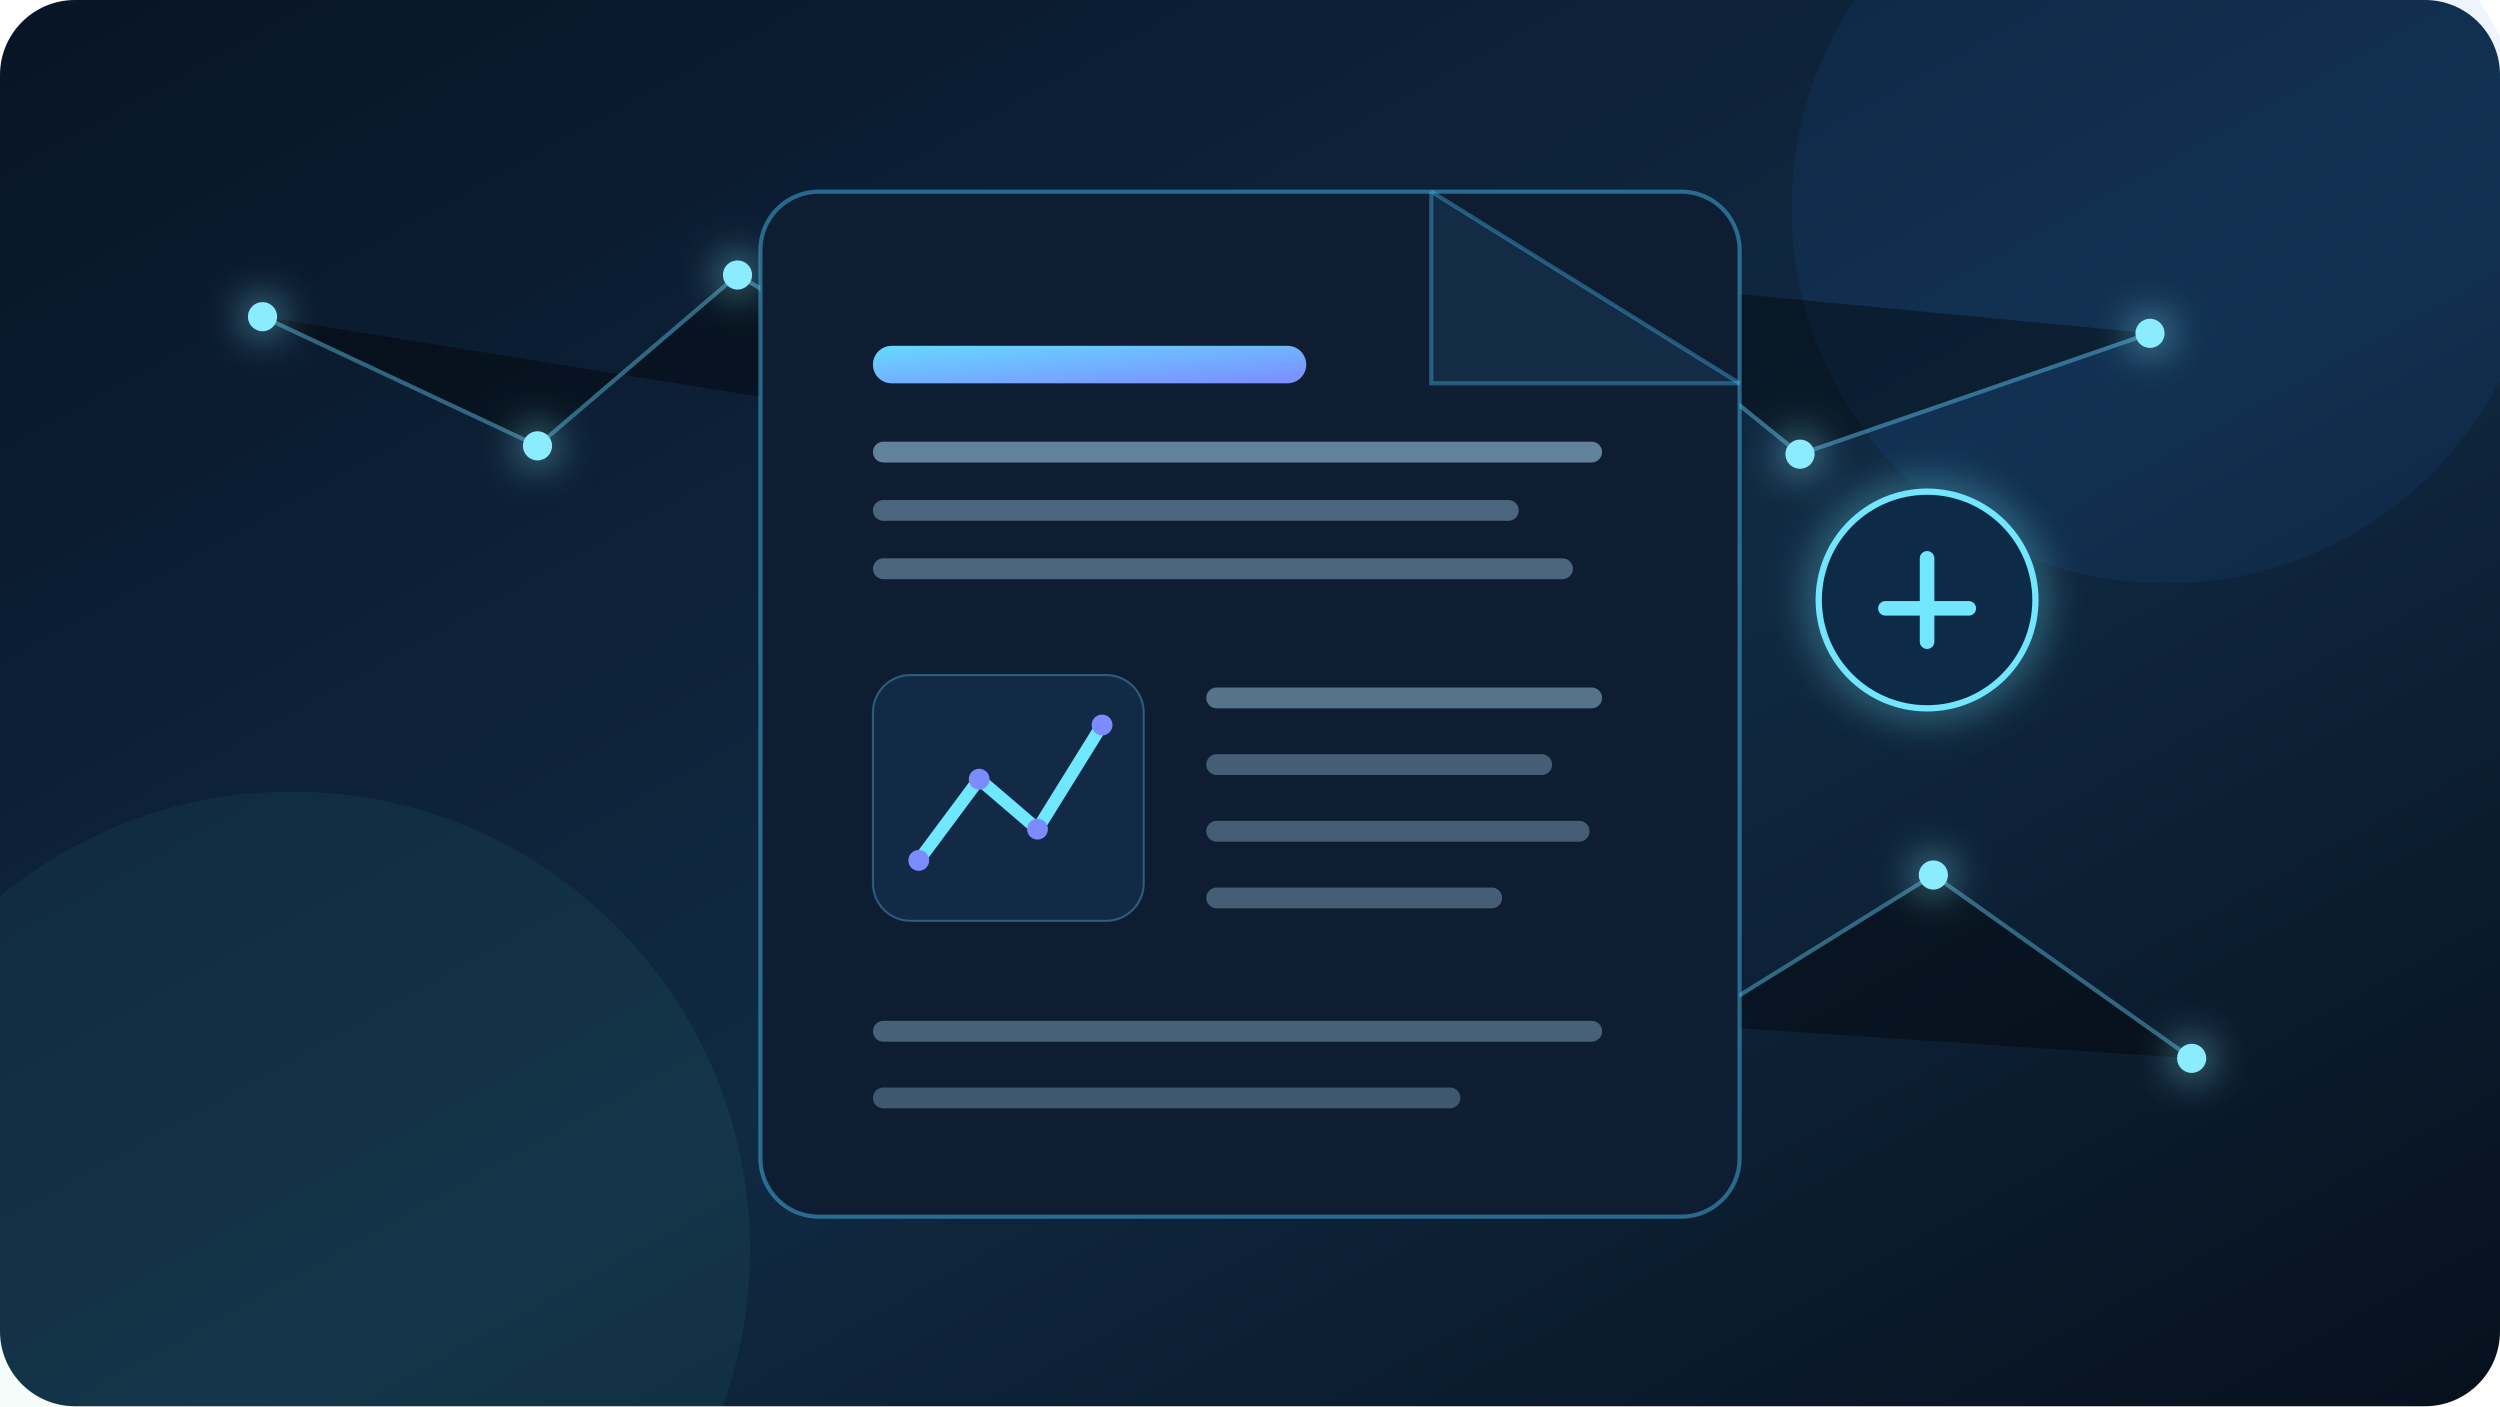
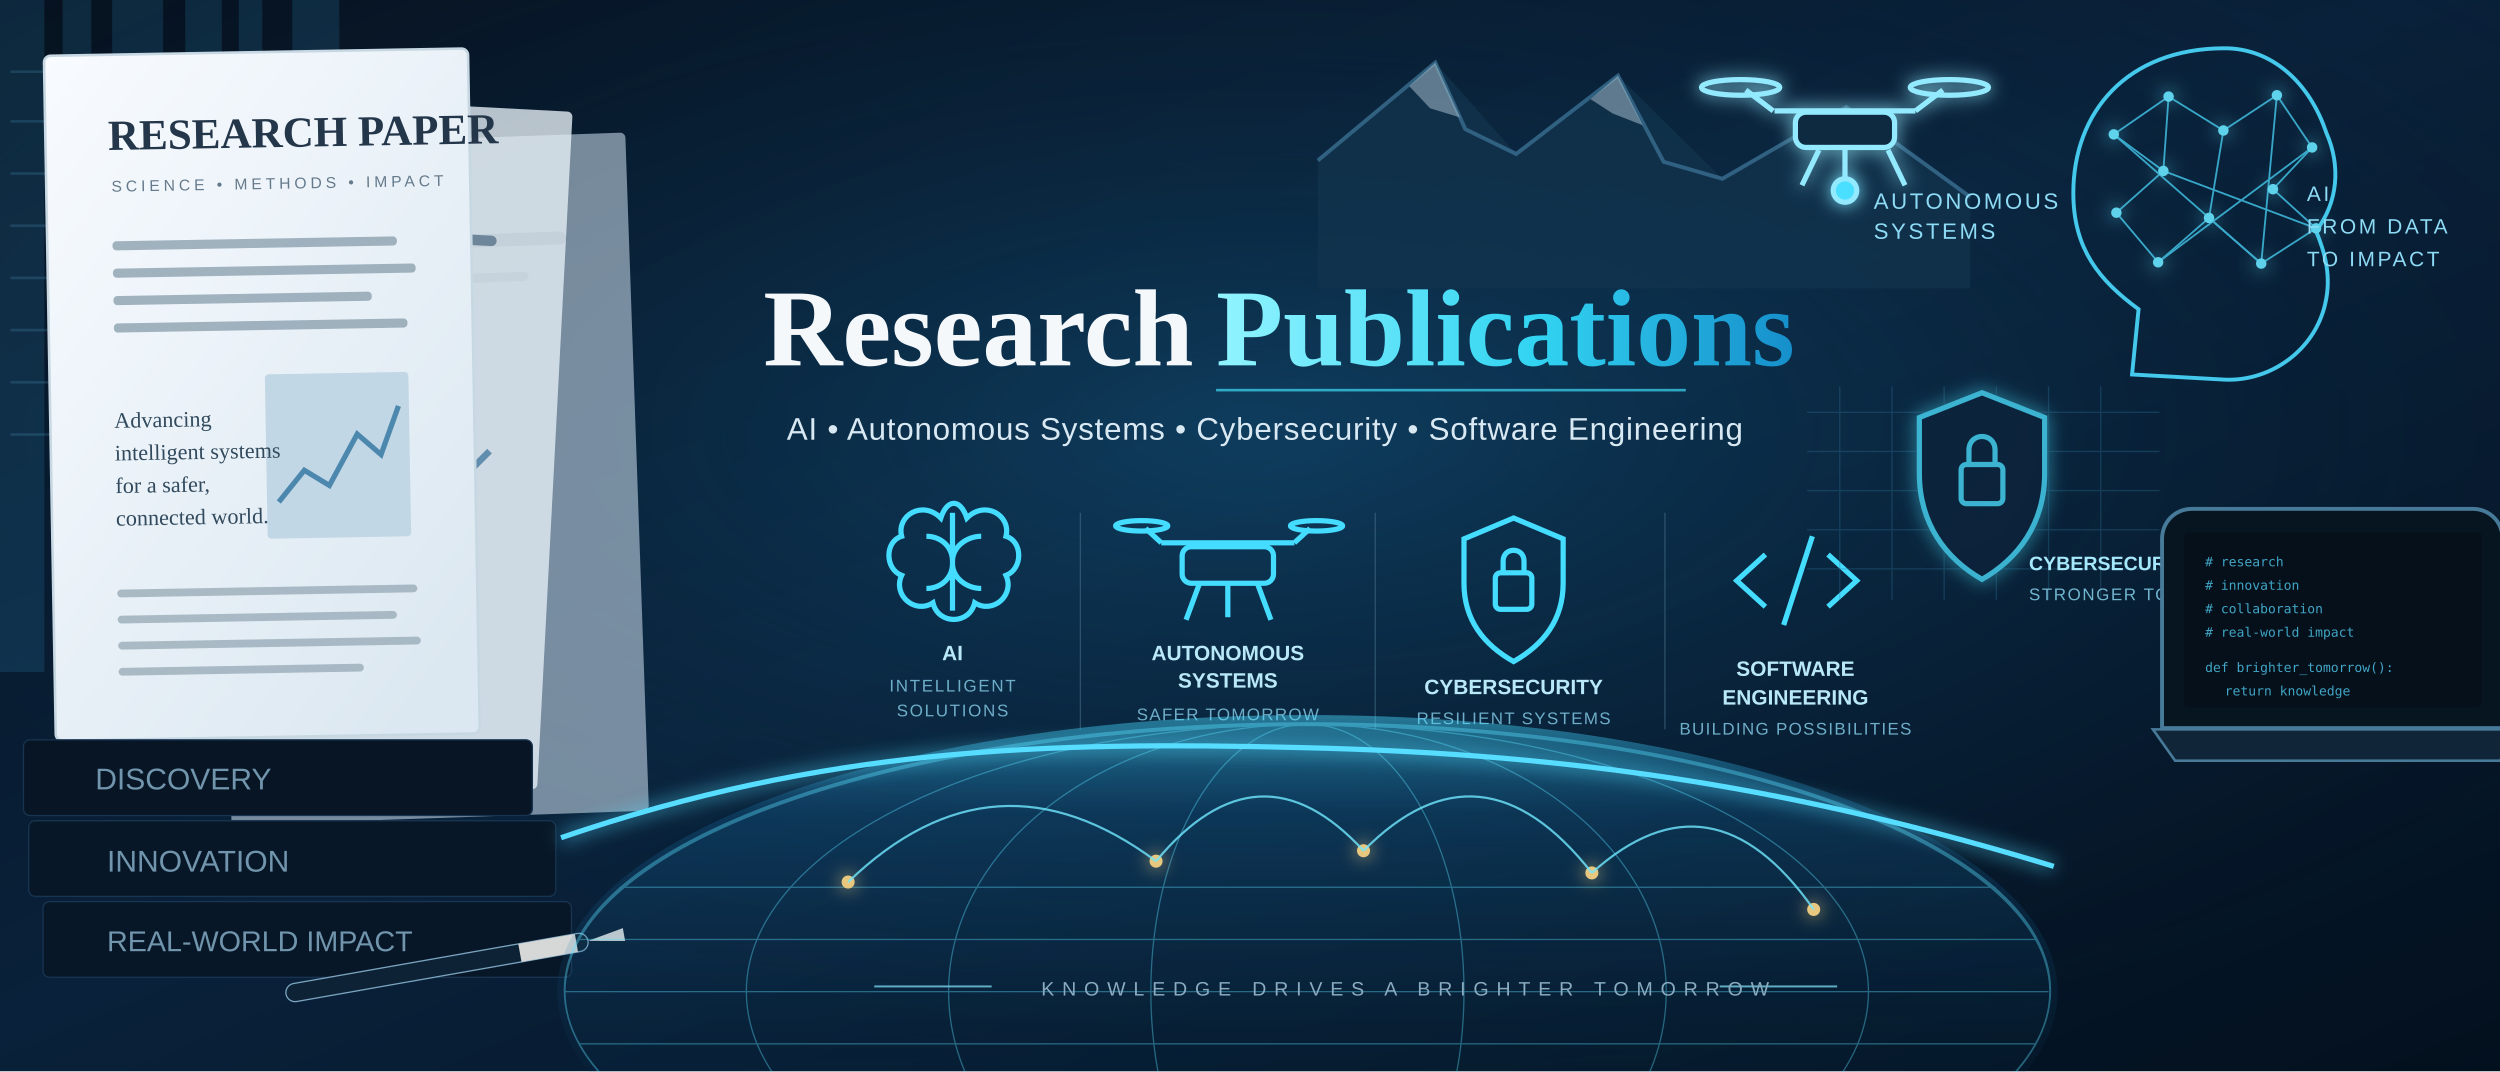
- <svg xmlns="http://www.w3.org/2000/svg" viewBox="0 0 1200 675" role="img" aria-labelledby="title desc">
+ <svg xmlns="http://www.w3.org/2000/svg" viewBox="0 0 1916 821" role="img" aria-labelledby="title desc">
  <defs>
    <linearGradient id="bg" x1="0" y1="0" x2="1" y2="1">
-       <stop offset="0" stop-color="#081426" />
-       <stop offset="0.55" stop-color="#102a43" />
-       <stop offset="1" stop-color="#07101d" />
-     </linearGradient>
-     <linearGradient id="accent" x1="0" y1="0" x2="1" y2="1">
-       <stop offset="0" stop-color="#66d9ff" />
-       <stop offset="1" stop-color="#7c8cff" />
-     </linearGradient>
-     <filter id="glow" x="-50%" y="-50%" width="200%" height="200%">
-       <feGaussianBlur stdDeviation="10" result="blur" />
+       <stop offset="0" stop-color="#06111f" />
+       <stop offset="0.48" stop-color="#09213a" />
+       <stop offset="1" stop-color="#03101e" />
+     </linearGradient>
+     <radialGradient id="halo" cx="50%" cy="40%" r="65%">
+       <stop offset="0" stop-color="#1b86bd" stop-opacity=".28" />
+       <stop offset="1" stop-color="#071524" stop-opacity="0" />
+     </radialGradient>
+     <linearGradient id="titleAccent" x1="0" y1="0" x2="1" y2="0">
+       <stop offset="0" stop-color="#91f4ff" />
+       <stop offset=".55" stop-color="#32d4f2" />
+       <stop offset="1" stop-color="#168fcb" />
+     </linearGradient>
+     <linearGradient id="paper" x1="0" y1="0" x2=".8" y2="1">
+       <stop offset="0" stop-color="#f8fbff" />
+       <stop offset="1" stop-color="#dce8f1" />
+     </linearGradient>
+     <linearGradient id="globe" x1="0" y1="0" x2="0" y2="1">
+       <stop offset="0" stop-color="#48dcff" stop-opacity=".95" />
+       <stop offset=".18" stop-color="#1e8bd0" stop-opacity=".42" />
+       <stop offset="1" stop-color="#03111e" stop-opacity="0" />
+     </linearGradient>
+     <filter id="glow" x="-80%" y="-80%" width="260%" height="260%">
+       <feGaussianBlur stdDeviation="7" result="b" />
      <feMerge>
-         <feMergeNode in="blur" />
+         <feMergeNode in="b" />
        <feMergeNode in="SourceGraphic" />
      </feMerge>
    </filter>
+     <filter id="soft" x="-40%" y="-40%" width="180%" height="180%">
+       <feGaussianBlur stdDeviation="18" />
+     </filter>
+     <clipPath id="globeClip">
+       <ellipse cx="1002" cy="759" rx="570" ry="208" />
+     </clipPath>
  </defs>
-   <rect width="1200" height="675" rx="36" fill="url(#bg)" />
-   <circle cx="1040" cy="100" r="180" fill="#2c82ff" opacity=".08" />
-   <circle cx="140" cy="600" r="220" fill="#50e3c2" opacity=".06" />
-   <g opacity=".38" stroke="#6bdcff" stroke-width="2">
-     <path d="M126 152 258 214 354 132 486 210" />
-     <path d="M760 134 864 218 1032 160" />
-     <path d="M812 492 928 420 1052 508" />
-   </g>
-   <g fill="#8cecff" filter="url(#glow)">
-     <circle cx="126" cy="152" r="7" />
-     <circle cx="258" cy="214" r="7" />
-     <circle cx="354" cy="132" r="7" />
-     <circle cx="486" cy="210" r="7" />
-     <circle cx="760" cy="134" r="7" />
-     <circle cx="864" cy="218" r="7" />
-     <circle cx="1032" cy="160" r="7" />
-     <circle cx="812" cy="492" r="7" />
-     <circle cx="928" cy="420" r="7" />
-     <circle cx="1052" cy="508" r="7" />
-   </g>
-   <g transform="translate(365 92)">
-     <rect x="0" y="0" width="470" height="492" rx="28" fill="#0e1d31" stroke="#4ac6ff" stroke-opacity=".45" stroke-width="2" />
-     <path d="M322 0v92h148" fill="#132b45" stroke="#4ac6ff" stroke-opacity=".35" stroke-width="2" />
-     <path d="M322 0 470 92" stroke="#4ac6ff" stroke-opacity=".35" stroke-width="2" />
-     <rect x="54" y="74" width="208" height="18" rx="9" fill="url(#accent)" />
-     <rect x="54" y="120" width="350" height="10" rx="5" fill="#9dc9e8" opacity=".58" />
-     <rect x="54" y="148" width="310" height="10" rx="5" fill="#9dc9e8" opacity=".42" />
-     <rect x="54" y="176" width="336" height="10" rx="5" fill="#9dc9e8" opacity=".42" />
-     <rect x="54" y="232" width="130" height="118" rx="18" fill="#122a45" stroke="#66d9ff" stroke-opacity=".32" />
-     <path d="M76 321 105 282l28 24 31-50" fill="none" stroke="#6ee7ff" stroke-width="6" stroke-linecap="round" stroke-linejoin="round" />
-     <circle cx="76" cy="321" r="5" fill="#7c8cff" />
-     <circle cx="105" cy="282" r="5" fill="#7c8cff" />
-     <circle cx="133" cy="306" r="5" fill="#7c8cff" />
-     <circle cx="164" cy="256" r="5" fill="#7c8cff" />
-     <rect x="214" y="238" width="190" height="10" rx="5" fill="#9dc9e8" opacity=".5" />
-     <rect x="214" y="270" width="166" height="10" rx="5" fill="#9dc9e8" opacity=".38" />
-     <rect x="214" y="302" width="184" height="10" rx="5" fill="#9dc9e8" opacity=".38" />
-     <rect x="214" y="334" width="142" height="10" rx="5" fill="#9dc9e8" opacity=".38" />
-     <rect x="54" y="398" width="350" height="10" rx="5" fill="#9dc9e8" opacity=".4" />
-     <rect x="54" y="430" width="282" height="10" rx="5" fill="#9dc9e8" opacity=".34" />
-   </g>
-   <g transform="translate(925 288)" filter="url(#glow)">
-     <circle r="52" fill="#112946" stroke="#72e5ff" stroke-width="3" />
-     <path d="M-20 4h40M0-20v40" stroke="#72e5ff" stroke-width="7" stroke-linecap="round" />
+   <rect width="1916" height="821" fill="url(#bg)" />
+   <rect width="1916" height="821" fill="url(#halo)" />
+   <g opacity=".17" fill="#2f9bd0">
+     <rect x="0" y="0" width="34" height="515" />
+     <rect x="48" y="0" width="22" height="450" />
+     <rect x="86" y="0" width="39" height="500" />
+     <rect x="142" y="0" width="28" height="420" />
+     <rect x="183" y="0" width="18" height="470" />
+     <rect x="224" y="0" width="36" height="415" />
+   </g>
+   <g stroke="#72cfff" stroke-width="2" opacity=".15">
+     <path d="M8 55h248M8 93h226M8 133h244M8 173h235M8 213h249M8 253h218M8 293h245M8 333h224" />
+   </g>
+   <g opacity=".74">
+     <path d="M1010 123 1100 48 1162 118 1240 58 1320 137 1415 82 1510 151v70h-500z" fill="#12334d" />
+     <path d="M1010 123 1100 48l23 51 39 19 78-60 35 66 45 13 95-55 95 69" fill="none" stroke="#3e7598" stroke-width="3" />
+     <path d="m1080 66 20-18 19 42-23-7zm139 10 21-18 19 38-23-9zm178 17 18-11 25 22-28-4z" fill="#d5edf7" opacity=".55" />
+   </g>
+   <g transform="translate(1322 62)" stroke="#93eaff" stroke-width="4" fill="none" filter="url(#glow)">
+     <rect x="54" y="24" width="76" height="27" rx="8" fill="#0b2940" />
+     <path d="M38 23h108M72 53l-13 27m66-27 13 27M92 51v25" />
+     <path d="M37 23 16 7m130 16 21-16" />
+     <ellipse cx="12" cy="5" rx="30" ry="6" />
+     <ellipse cx="172" cy="5" rx="30" ry="6" />
+     <circle cx="92" cy="84" r="9" fill="#4cdfff" />
+   </g>
+   <text x="1436" y="160" fill="#8edbf5" font-family="Arial, Helvetica, sans-serif" font-size="17" letter-spacing="2">AUTONOMOUS</text>
+   <text x="1436" y="183" fill="#8edbf5" font-family="Arial, Helvetica, sans-serif" font-size="17" letter-spacing="2">SYSTEMS</text>
+   <g transform="translate(18 32)">
+     <g transform="translate(150 75) rotate(-2 160 250)" opacity=".62">
+       <rect width="320" height="520" rx="4" fill="#bccddd" />
+       <rect x="42" y="74" width="230" height="10" rx="5" fill="#6f8799" />
+       <rect x="42" y="104" width="200" height="7" rx="3" fill="#8298a8" />
+     </g>
+     <g transform="translate(88 45) rotate(3 160 250)" opacity=".8">
+       <rect width="320" height="520" rx="4" fill="#e4edf4" />
+       <rect x="43" y="98" width="224" height="8" rx="4" fill="#7890a4" />
+       <rect x="43" y="126" width="190" height="6" rx="3" fill="#94a9b8" />
+       <polyline points="48,360 92,317 129,338 174,288 225,313 270,263" fill="none" stroke="#5b8eb2" stroke-width="5" />
+     </g>
+     <g transform="translate(20 8) rotate(-1 160 250)">
+       <rect width="325" height="525" rx="5" fill="url(#paper)" stroke="#c7d8e3" stroke-width="2" />
+       <text x="48" y="73" fill="#24364a" font-family="Georgia, 'Times New Roman', serif" font-size="33" font-weight="700">RESEARCH PAPER</text>
+       <text x="50" y="105" fill="#64798a" font-family="Arial, Helvetica, sans-serif" font-size="12" letter-spacing="3">SCIENCE • METHODS • IMPACT</text>
+       <g fill="#8ca1af" opacity=".8">
+         <rect x="50" y="143" width="218" height="7" rx="3" />
+         <rect x="50" y="164" width="232" height="7" rx="3" />
+         <rect x="50" y="185" width="198" height="7" rx="3" />
+         <rect x="50" y="206" width="225" height="7" rx="3" />
+       </g>
+       <rect x="165" y="247" width="110" height="126" rx="3" fill="#c2d7e5" />
+       <polyline points="174,345 194,321 213,333 235,294 253,310 267,273" fill="none" stroke="#4c87ae" stroke-width="4" />
+       <text x="49" y="286" fill="#314a5d" font-family="Georgia, 'Times New Roman', serif" font-size="17">Advancing</text>
+       <text x="49" y="311" fill="#314a5d" font-family="Georgia, 'Times New Roman', serif" font-size="17">intelligent systems</text>
+       <text x="49" y="336" fill="#314a5d" font-family="Georgia, 'Times New Roman', serif" font-size="17">for a safer,</text>
+       <text x="49" y="361" fill="#314a5d" font-family="Georgia, 'Times New Roman', serif" font-size="17">connected world.</text>
+       <g fill="#9aadb9" opacity=".8">
+         <rect x="49" y="410" width="230" height="6" rx="3" />
+         <rect x="49" y="430" width="214" height="6" rx="3" />
+         <rect x="49" y="450" width="232" height="6" rx="3" />
+         <rect x="49" y="470" width="188" height="6" rx="3" />
+       </g>
+     </g>
+     <g transform="translate(0 535)">
+       <rect x="0" y="0" width="390" height="58" rx="5" fill="#071525" stroke="#173451" />
+       <rect x="4" y="62" width="404" height="58" rx="5" fill="#081727" stroke="#173451" />
+       <rect x="15" y="124" width="405" height="58" rx="5" fill="#081727" stroke="#173451" />
+       <text x="55" y="38" fill="#7195ad" font-family="Arial, Helvetica, sans-serif" font-size="23">DISCOVERY</text>
+       <text x="64" y="101" fill="#7195ad" font-family="Arial, Helvetica, sans-serif" font-size="23">INNOVATION</text>
+       <text x="64" y="162" fill="#7195ad" font-family="Arial, Helvetica, sans-serif" font-size="22">REAL-WORLD IMPACT</text>
+     </g>
+     <g transform="translate(200 723) rotate(-10)">
+       <rect width="235" height="14" rx="7" fill="#0d2235" stroke="#7aa4bf" />
+       <rect x="182" width="44" height="14" fill="#d6d8d7" />
+       <path d="M235 7 263 2v10z" fill="#d6d8d7" />
+     </g>
+   </g>
+   <text x="585" y="280" fill="#f4f8fb" font-family="Georgia, 'Times New Roman', serif" font-size="84" font-weight="700">Research</text>
+   <text x="932" y="280" fill="url(#titleAccent)" font-family="Georgia, 'Times New Roman', serif" font-size="84" font-weight="700">Publications</text>
+   <path d="M932 299h360" stroke="#3edaf4" stroke-width="2" opacity=".7" />
+   <text x="603" y="337" fill="#d9e9f3" font-family="Arial, Helvetica, sans-serif" font-size="24" letter-spacing=".6">AI  •  Autonomous Systems  •  Cybersecurity  •  Software Engineering</text>
+   <g transform="translate(650 385)" font-family="Arial, Helvetica, sans-serif" text-anchor="middle">
+     <g transform="translate(40 0)" stroke="#45ddff" stroke-width="4" fill="none">
+       <path d="M31 12c-14-14-34-2-30 14-13 4-13 25 0 30-7 15 10 30 24 21 4 17 28 17 32 0 14 9 31-6 24-21 13-5 13-26 0-30 4-16-16-28-30-14-5-15-15-15-20 0z" />
+       <path d="M40 8v75M20 26c11 0 20 8 20 19m22-19c-11 0-22 8-22 19M20 66c11 0 20-8 20-19m22 19c-11 0-22-8-22-19" />
+       <text x="40" y="121" stroke="none" fill="#b9e9f8" font-size="16" font-weight="700">AI</text>
+       <text x="40" y="145" stroke="none" fill="#6faec9" font-size="13" letter-spacing="1.3">INTELLIGENT</text>
+       <text x="40" y="164" stroke="none" fill="#6faec9" font-size="13" letter-spacing="1.3">SOLUTIONS</text>
+     </g>
+     <path d="M178 8v166" stroke="#47708a" opacity=".55" />
+     <g transform="translate(230 8)" stroke="#45ddff" stroke-width="4" fill="none">
+       <rect x="26" y="26" width="70" height="28" rx="7" />
+       <path d="M10 23h102M39 55l-10 27m55-27 10 27M61 54v26M10 23-2 12m114 11 12-11" />
+       <ellipse cx="-5" cy="10" rx="20" ry="4" />
+       <ellipse cx="129" cy="10" rx="20" ry="4" />
+       <text x="61" y="113" stroke="none" fill="#b9e9f8" font-size="16" font-weight="700">AUTONOMOUS</text>
+       <text x="61" y="134" stroke="none" fill="#b9e9f8" font-size="16" font-weight="700">SYSTEMS</text>
+       <text x="61" y="159" stroke="none" fill="#6faec9" font-size="13" letter-spacing="1">SAFER TOMORROW</text>
+     </g>
+     <path d="M404 8v166" stroke="#47708a" opacity=".55" />
+     <g transform="translate(457 4)" stroke="#45ddff" stroke-width="4" fill="none">
+       <path d="M53 8 91 24v34c0 28-15 47-38 60C30 105 15 86 15 58V24z" />
+       <rect x="39" y="50" width="28" height="28" rx="4" />
+       <path d="M45 50v-9c0-11 16-11 16 0v9" />
+       <text x="53" y="143" stroke="none" fill="#b9e9f8" font-size="16" font-weight="700">CYBERSECURITY</text>
+       <text x="53" y="166" stroke="none" fill="#6faec9" font-size="13" letter-spacing="1">RESILIENT SYSTEMS</text>
+     </g>
+     <path d="M626 8v166" stroke="#47708a" opacity=".55" />
+     <g transform="translate(686 12)" stroke="#45ddff" stroke-width="4" fill="none">
+       <path d="m17 28-22 20 22 20m48-40 22 20-22 20M53 14 31 82" />
+       <text x="40" y="121" stroke="none" fill="#b9e9f8" font-size="16" font-weight="700">SOFTWARE</text>
+       <text x="40" y="143" stroke="none" fill="#b9e9f8" font-size="16" font-weight="700">ENGINEERING</text>
+       <text x="40" y="166" stroke="none" fill="#6faec9" font-size="13" letter-spacing="1">BUILDING POSSIBILITIES</text>
+     </g>
+   </g>
+   <g transform="translate(1567 25)" opacity=".9" stroke="#4adaff" fill="none">
+     <path d="M138 12c-75 0-116 49-116 111 0 43 20 67 50 89l-5 50 72 4c35 1 68-23 76-58 5-21 0-39-7-56 17-22 19-50 8-75C203 38 174 12 138 12z" stroke-width="3" />
+     <g stroke-width="1.4" opacity=".8">
+       <path d="M53 78 95 49 137 75 178 48 205 88 175 120 208 150 166 177 126 142 87 176 55 138 91 106z" />
+       <path d="M95 49 91 106m46-31-11 67m52-94-12 129M53 78l113 99m39-89L87 176m4-70 117 44" />
+     </g>
+     <g fill="#67e6ff" stroke="none" filter="url(#glow)">
+       <circle cx="53" cy="78" r="4" />
+       <circle cx="95" cy="49" r="4" />
+       <circle cx="137" cy="75" r="4" />
+       <circle cx="178" cy="48" r="4" />
+       <circle cx="205" cy="88" r="4" />
+       <circle cx="175" cy="120" r="4" />
+       <circle cx="208" cy="150" r="4" />
+       <circle cx="166" cy="177" r="4" />
+       <circle cx="126" cy="142" r="4" />
+       <circle cx="87" cy="176" r="4" />
+       <circle cx="55" cy="138" r="4" />
+       <circle cx="91" cy="106" r="4" />
+     </g>
+   </g>
+   <text x="1768" y="154" fill="#8edbf5" font-family="Arial, Helvetica, sans-serif" font-size="16" letter-spacing="2">AI</text>
+   <text x="1768" y="179" fill="#8edbf5" font-family="Arial, Helvetica, sans-serif" font-size="16" letter-spacing="2">FROM DATA</text>
+   <text x="1768" y="204" fill="#8edbf5" font-family="Arial, Helvetica, sans-serif" font-size="16" letter-spacing="2">TO IMPACT</text>
+   <g transform="translate(1385 296)" opacity=".76">
+     <g stroke="#2e769d" stroke-width="1" opacity=".42">
+       <path d="M0 20h270M0 50h270M0 80h270M0 110h270M0 140h270M25 0v164M65 0v164M105 0v164M145 0v164M185 0v164M225 0v164" />
+     </g>
+     <g transform="translate(84 5)" stroke="#4ce0ff" stroke-width="4" fill="#09233a" filter="url(#glow)">
+       <path d="M50 0 98 19v43c0 38-20 65-48 81C22 127 2 100 2 62V19z" />
+       <rect x="34" y="55" width="32" height="30" rx="4" fill="none" />
+       <path d="M40 55V44c0-14 20-14 20 0v11" fill="none" />
+     </g>
+   </g>
+   <text x="1555" y="437" fill="#a6e8fb" font-family="Arial, Helvetica, sans-serif" font-size="15" font-weight="700">CYBERSECURITY</text>
+   <text x="1555" y="460" fill="#72b6d0" font-family="Arial, Helvetica, sans-serif" font-size="13" letter-spacing="1.2">STRONGER TOGETHER</text>
+   <g transform="translate(1650 390)">
+     <path d="M30 0h215c13 0 23 10 23 23v145H7V23C7 10 17 0 30 0z" fill="#071521" stroke="#477a99" stroke-width="3" />
+     <rect x="24" y="18" width="228" height="134" rx="3" fill="#06101a" />
+     <g font-family="monospace" font-size="10" fill="#53d7ff" opacity=".75">
+       <text x="40" y="44"># research</text>
+       <text x="40" y="62"># innovation</text>
+       <text x="40" y="80"># collaboration</text>
+       <text x="40" y="98"># real-world impact</text>
+       <text x="40" y="125">def brighter_tomorrow():</text>
+       <text x="55" y="143">return knowledge</text>
+     </g>
+     <path d="M0 169h283l-17 24H17z" fill="#102638" stroke="#477a99" stroke-width="2" />
+   </g>
+   <ellipse cx="1002" cy="760" rx="575" ry="212" fill="url(#globe)" opacity=".48" />
+   <g clip-path="url(#globeClip)" fill="none" stroke="#5adfff" opacity=".38">
+     <ellipse cx="1002" cy="760" rx="570" ry="205" stroke-width="3" />
+     <ellipse cx="1002" cy="760" rx="430" ry="205" />
+     <ellipse cx="1002" cy="760" rx="275" ry="205" />
+     <ellipse cx="1002" cy="760" rx="120" ry="205" />
+     <path d="M430 680h1140M430 720h1140M430 760h1140M430 800h1140" />
+   </g>
+   <path d="M430 642c202-69 370-74 569-69 213 5 381 32 575 91" fill="none" stroke="#56ddff" stroke-width="4" filter="url(#glow)" />
+   <g fill="#e8c87f" filter="url(#glow)">
+     <circle cx="650" cy="676" r="5" />
+     <circle cx="886" cy="660" r="5" />
+     <circle cx="1045" cy="652" r="5" />
+     <circle cx="1220" cy="669" r="5" />
+     <circle cx="1390" cy="697" r="5" />
+   </g>
+   <g stroke="#70e8ff" stroke-width="1.7" fill="none" opacity=".8">
+     <path d="M650 676Q762 568 886 660" />
+     <path d="M886 660Q965 565 1045 652" />
+     <path d="M1045 652Q1135 561 1220 669" />
+     <path d="M1220 669Q1312 586 1390 697" />
+   </g>
+   <g transform="translate(670 756)" font-family="Arial, Helvetica, sans-serif">
+     <path d="M0 0h90M648 0h90" stroke="#7eddf3" stroke-width="1.5" opacity=".75" />
+     <text x="128" y="7" fill="#89acc1" font-size="15" letter-spacing="6">KNOWLEDGE DRIVES A BRIGHTER TOMORROW</text>
  </g>
</svg>
